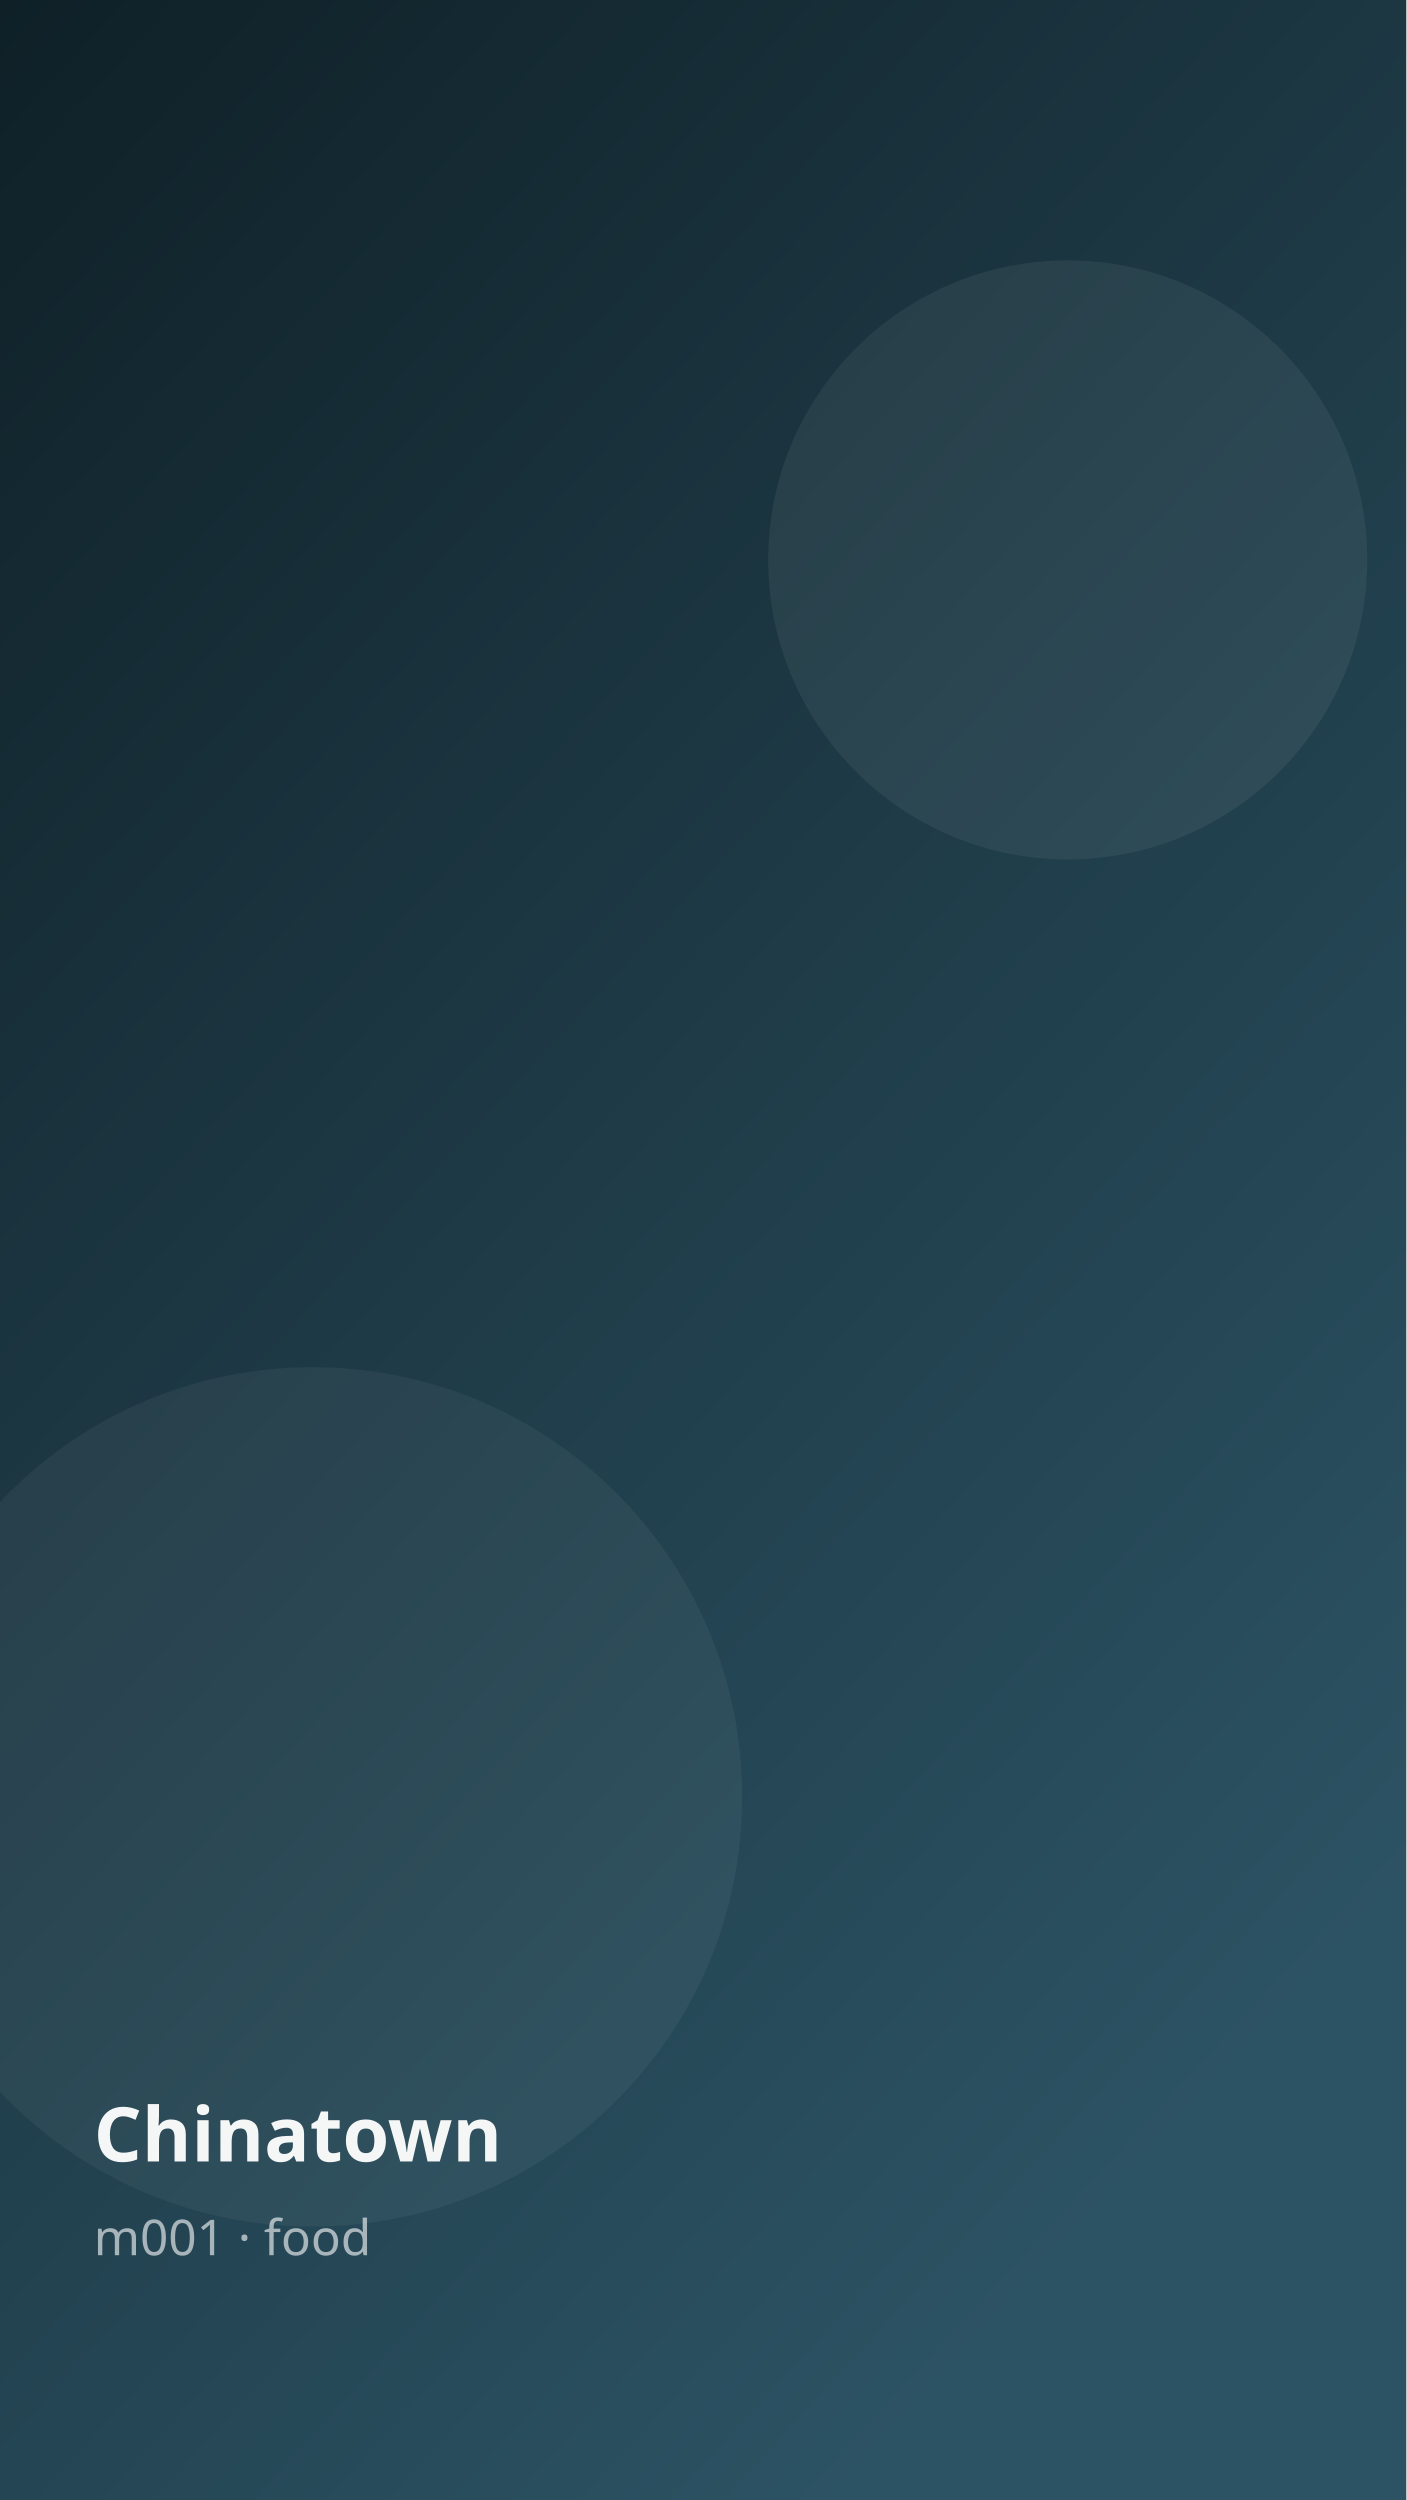
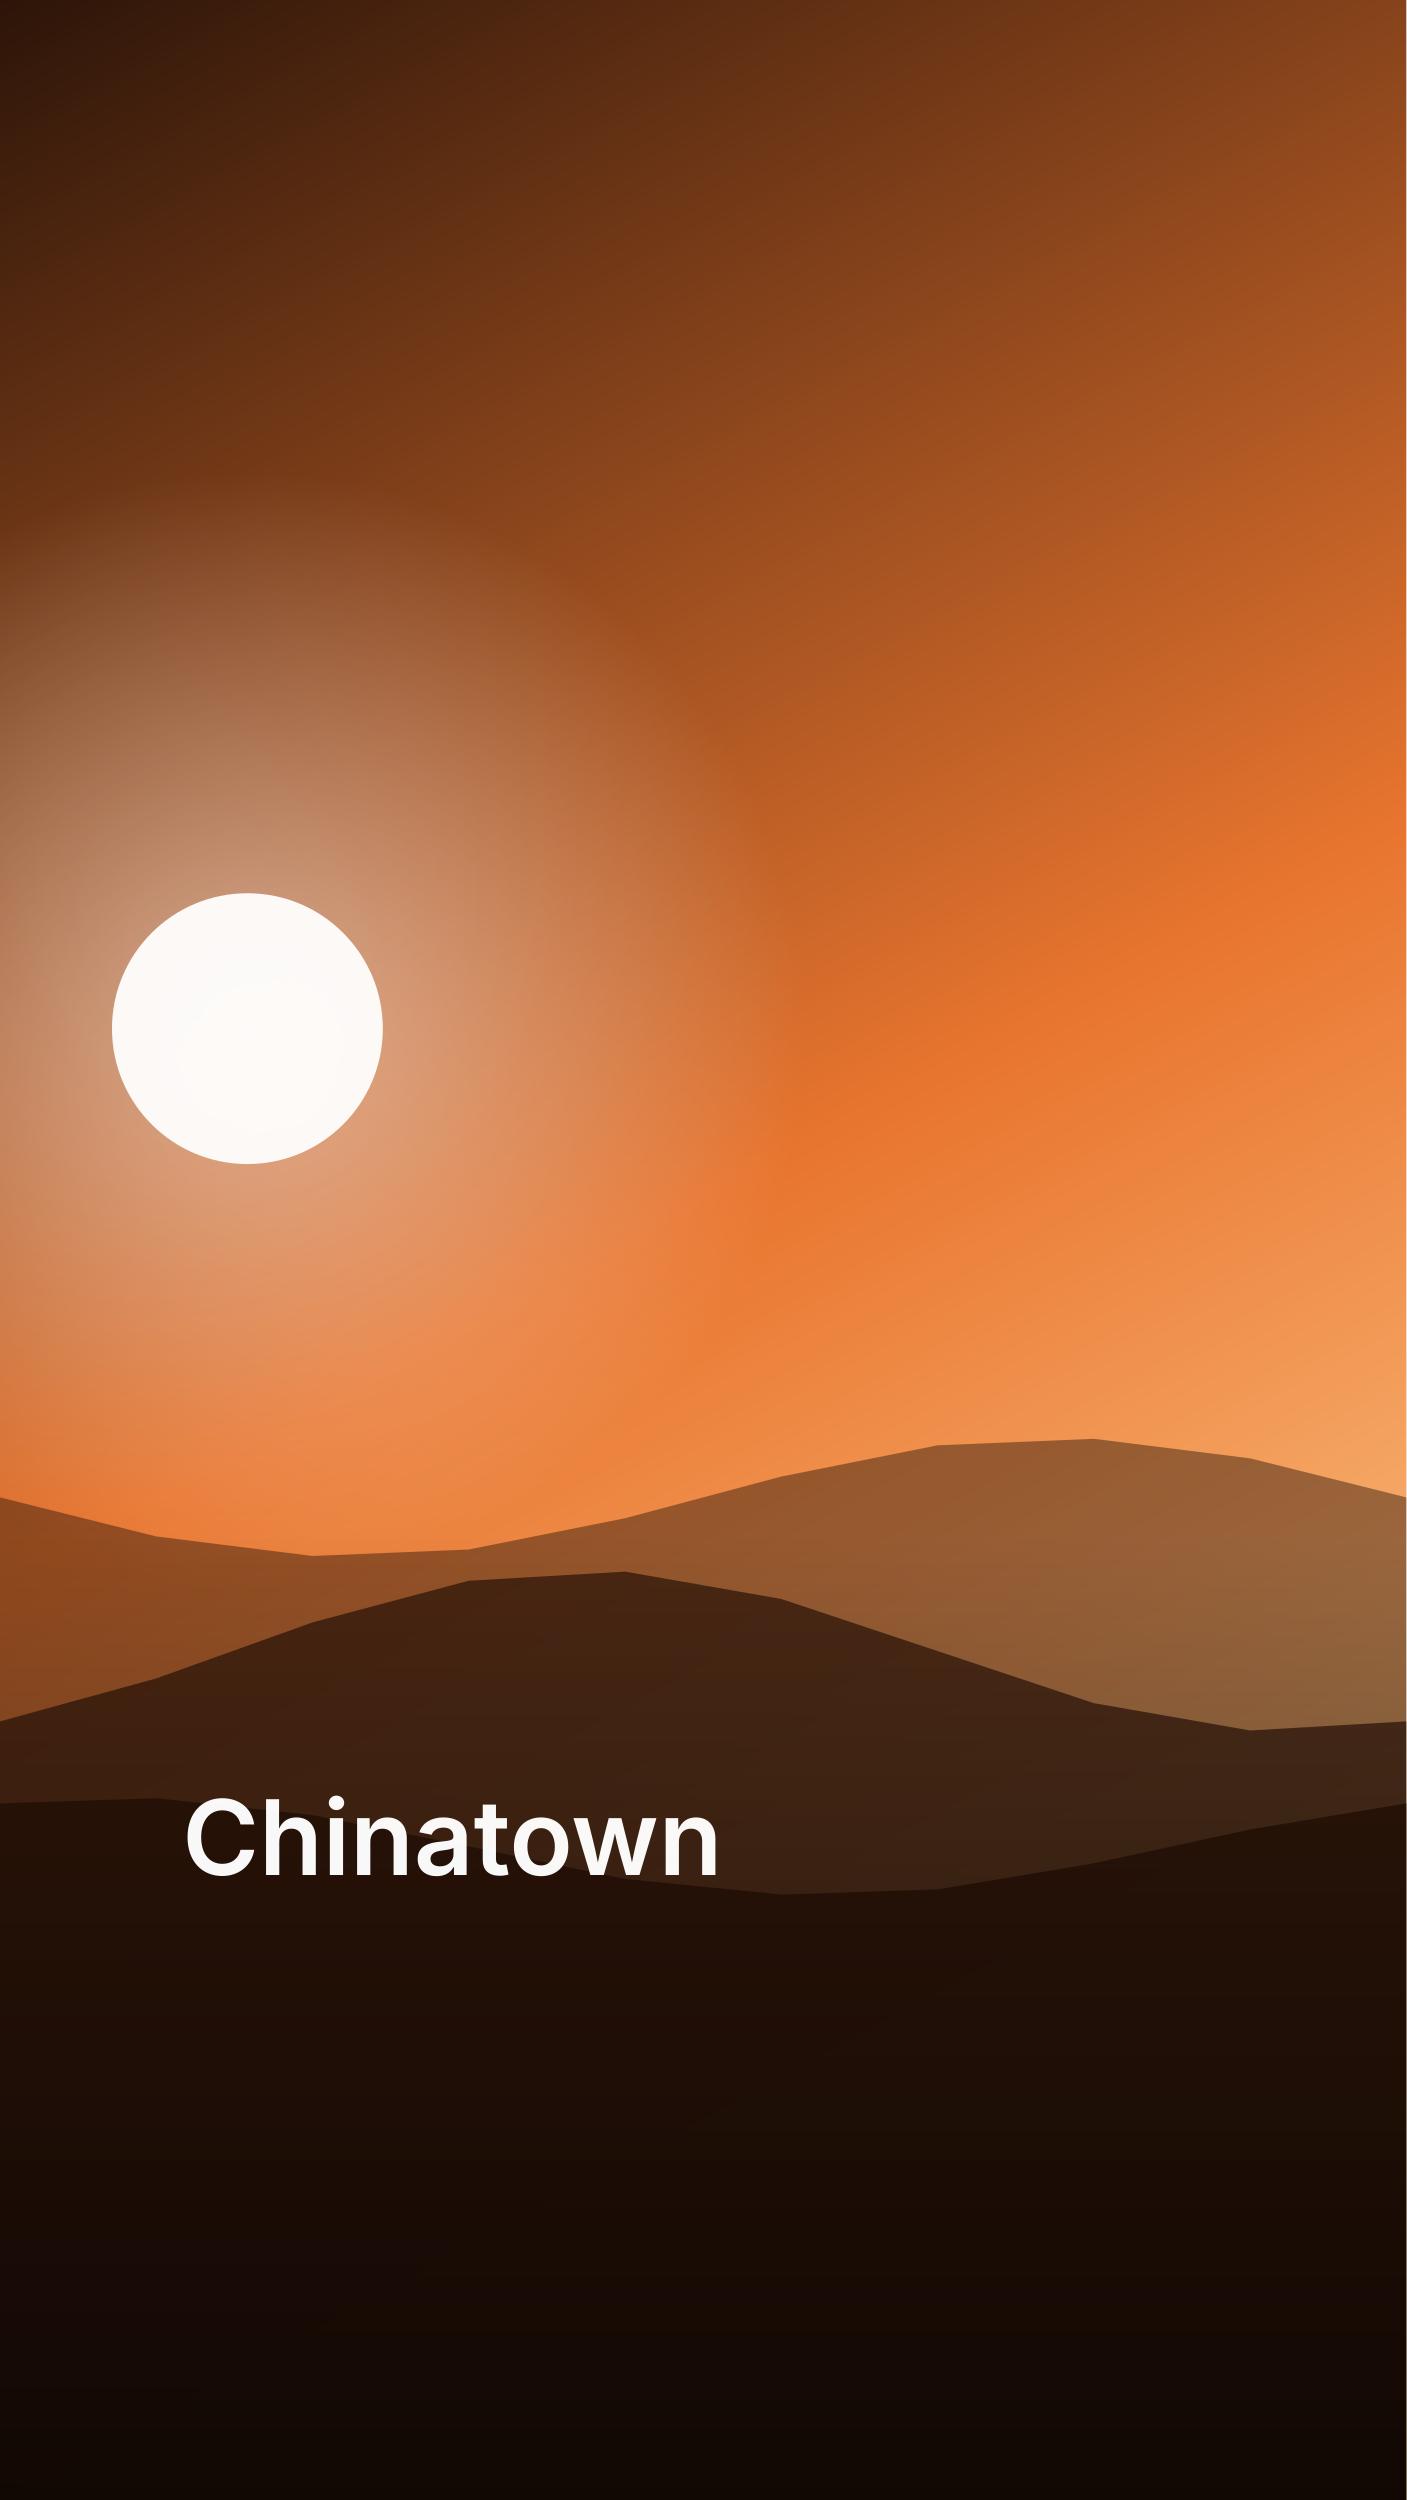
<svg xmlns="http://www.w3.org/2000/svg" width="1080" height="1920" viewBox="0 0 1080 1920">
  <defs>
-     <linearGradient id="g" x1="0" y1="0" x2="0.6" y2="1">
-       <stop offset="0%" stop-color="#0f2027" />
-       <stop offset="100%" stop-color="#2c5364" />
+     <linearGradient id="sky" x1="0" y1="0" x2="0.3" y2="1">
+       <stop offset="0%" stop-color="#2b1408" />
+       <stop offset="58%" stop-color="#e8752f" />
+       <stop offset="100%" stop-color="#ffc98a" />
+     </linearGradient>
+     <radialGradient id="glow">
+       <stop offset="0%" stop-color="#fff" stop-opacity="0.5" />
+       <stop offset="100%" stop-color="#fff" stop-opacity="0" />
+     </radialGradient>
+     <linearGradient id="scrim" x1="0" y1="0" x2="0" y2="1">
+       <stop offset="0%" stop-color="#000" stop-opacity="0" />
+       <stop offset="100%" stop-color="#000" stop-opacity="0.62" />
    </linearGradient>
  </defs>
-   <rect width="1080" height="1920" fill="url(#g)" />
-   <circle cx="820" cy="430" r="230" fill="#fff" opacity="0.06" />
-   <circle cx="240" cy="1380" r="330" fill="#fff" opacity="0.05" />
-   <text x="72" y="1660" fill="#fff" opacity="0.95" font-family="system-ui,sans-serif" font-size="58" font-weight="600">Chinatown</text>
-   <text x="72" y="1732" fill="#fff" opacity="0.6" font-family="system-ui,sans-serif" font-size="38">m001 · food</text>
+   <rect width="1080" height="1920" fill="url(#sky)" />
+   <circle cx="190" cy="790" r="430" fill="url(#glow)" />
+   <circle cx="190" cy="790" r="104" fill="#fff" opacity="0.94" />
+   <path d="M0,1150 L120,1180 L240,1195 L360,1190 L480,1166 L600,1134 L720,1110 L840,1105 L960,1120 L1080,1150 L1080,1920 L0,1920 Z" fill="#2b1408" opacity="0.45" />
+   <path d="M0,1322 L120,1289 L240,1246 L360,1214 L480,1207 L600,1228 L720,1268 L840,1308 L960,1329 L1080,1322 L1080,1920 L0,1920 Z" fill="#2b1408" opacity="0.72" />
+   <path d="M0,1385 L120,1381 L240,1394 L360,1418 L480,1443 L600,1455 L720,1451 L840,1431 L960,1405 L1080,1385 L1080,1920 L0,1920 Z" fill="#2b1408" opacity="0.92" />
+   <rect y="1180" width="1080" height="740" fill="url(#scrim)" />
+   <text x="140" y="1440" fill="#fff" opacity="0.97" font-family="system-ui,-apple-system,sans-serif" font-size="80" font-weight="600">Chinatown</text>
</svg>
